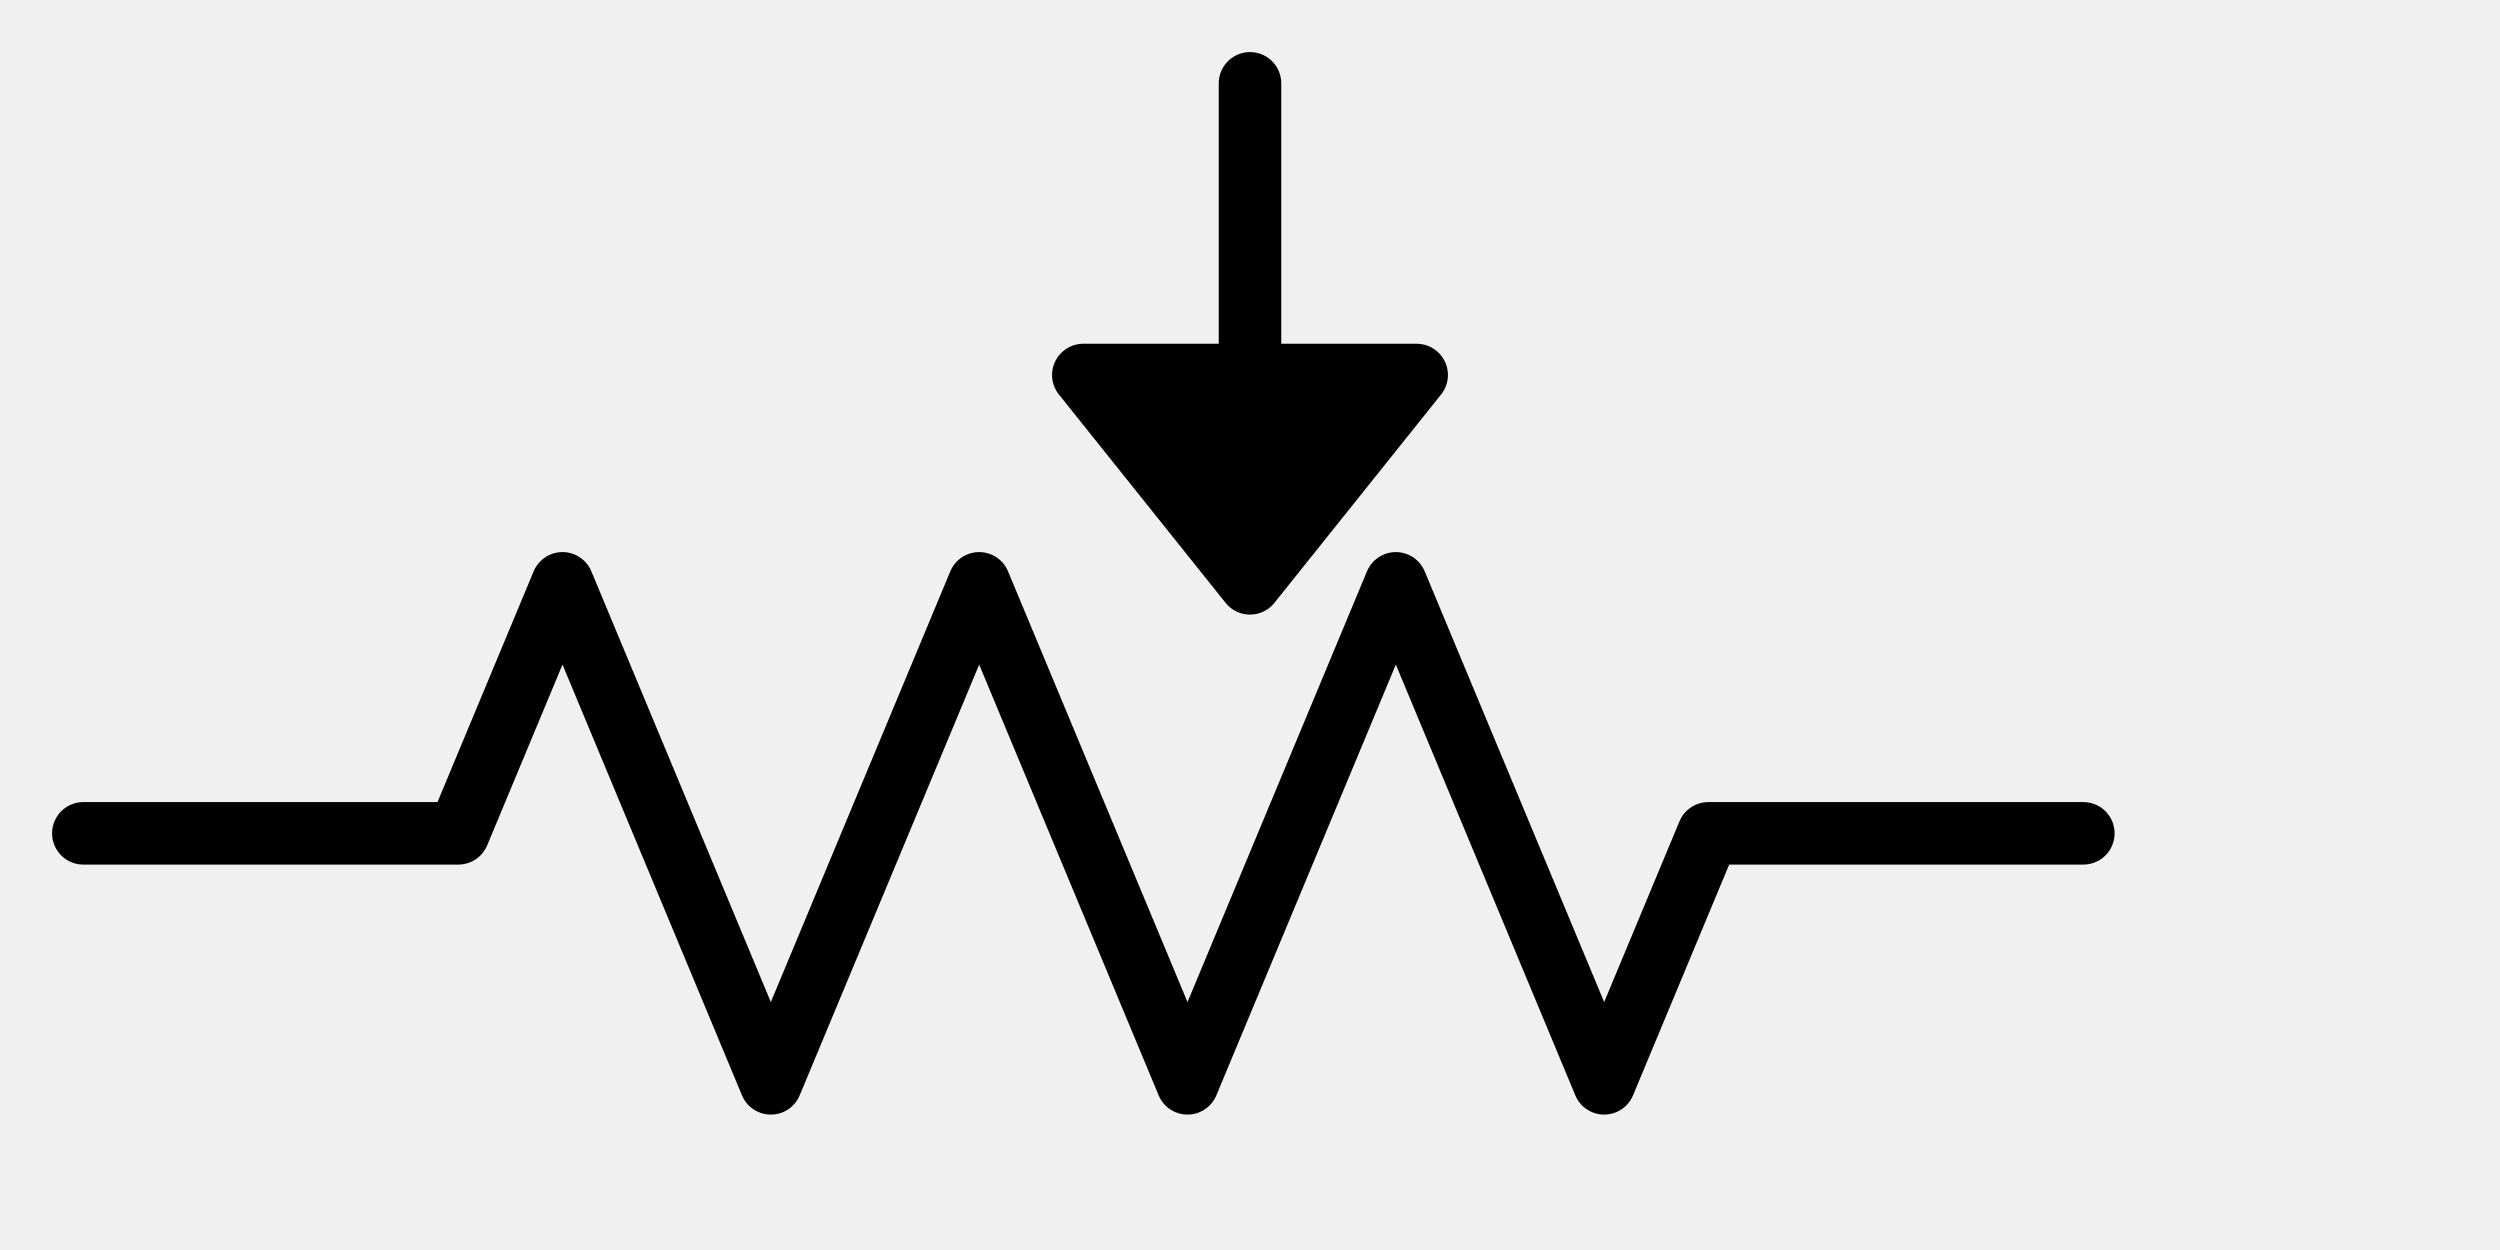
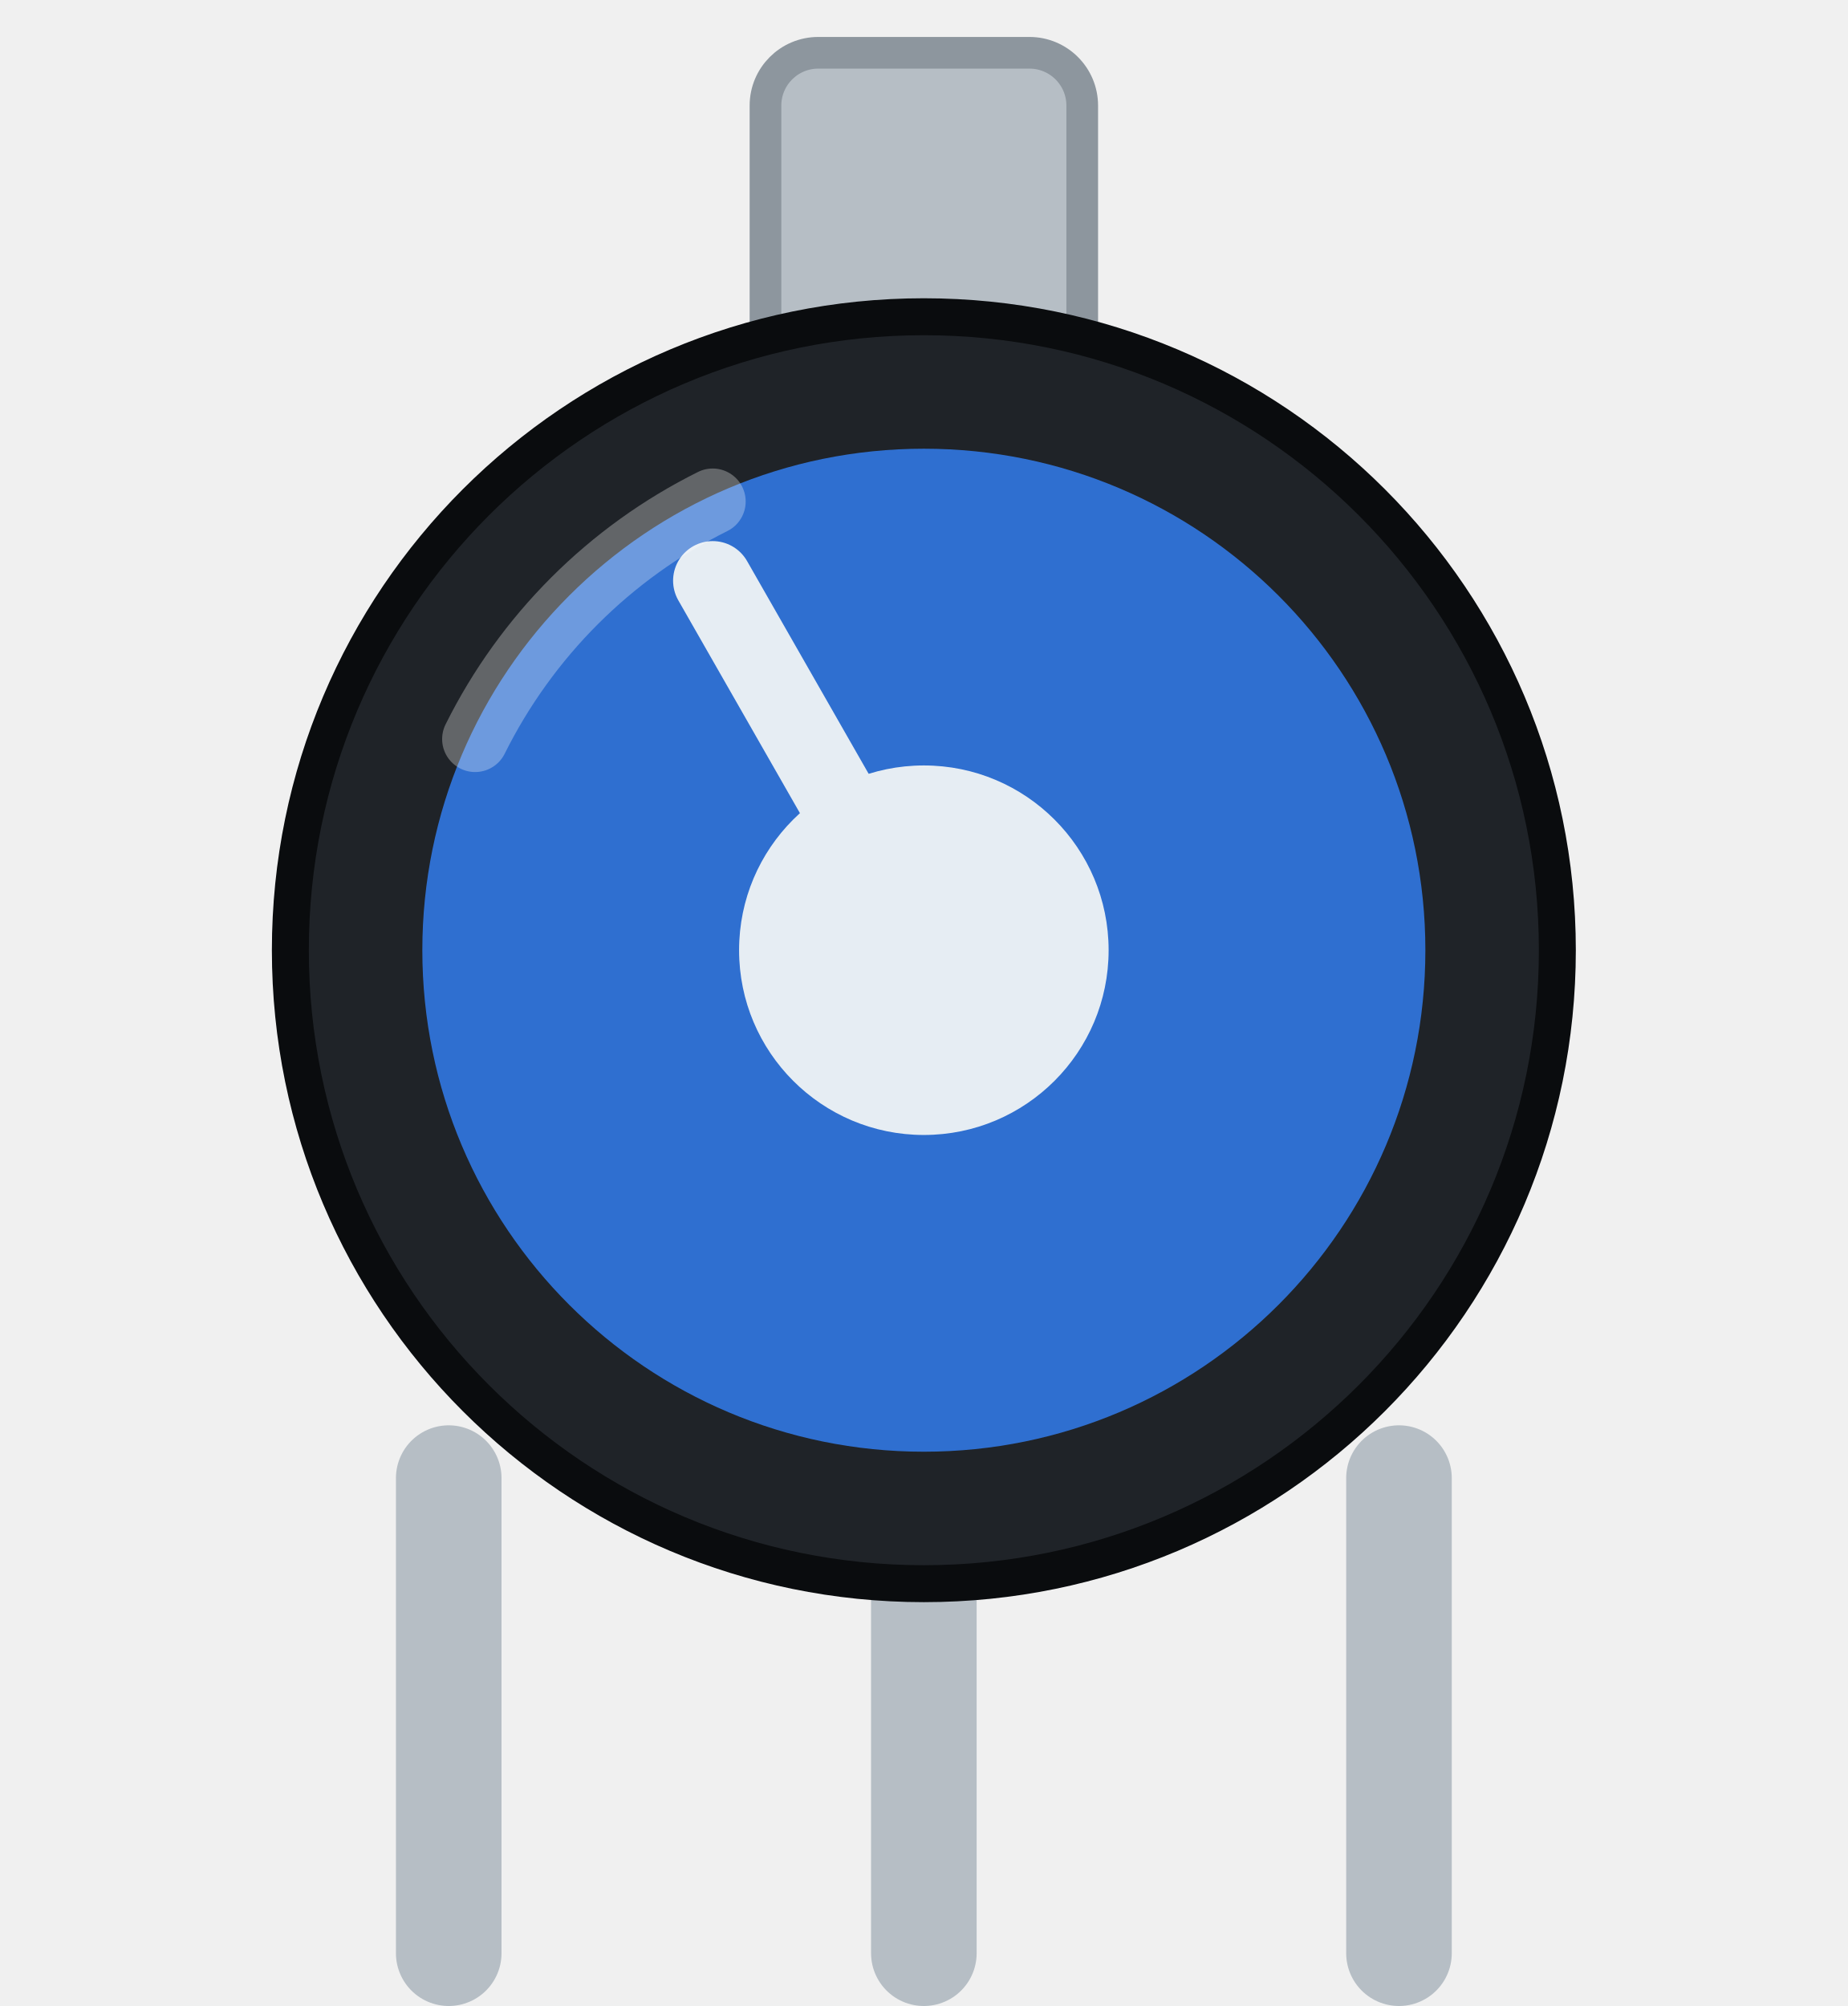
- <svg xmlns="http://www.w3.org/2000/svg" viewBox="0 0 120 60" fill="none" stroke="currentColor" stroke-width="3" stroke-linecap="round" stroke-linejoin="round">
-   <path d="M4 40h18l5-12 10 24 10-24 10 24 10-24 10 24 5-12h18" />
-   <path d="M60 4v14" />
-   <path d="M52 18h16l-8 10z" fill="currentColor" />
+ <svg xmlns="http://www.w3.org/2000/svg" viewBox="0 0 70 76">
+   <path d="M17 56v18M35 56v18M53 56v18" stroke="#b6bec5" stroke-width="4" stroke-linecap="round" />
+   <rect x="29" y="2" width="12" height="16" rx="2" fill="#b6bec5" stroke="#8d969e" stroke-width="1.2" />
+   <circle cx="35" cy="36" r="24" fill="#1f2328" stroke="#0a0c0e" stroke-width="1.4" />
+   <circle cx="35" cy="36" r="19" fill="#2f6fd0" />
+   <circle cx="35" cy="36" r="7" fill="#e6edf3" />
+   <path d="M35 36 27 22" stroke="#e6edf3" stroke-width="3" stroke-linecap="round" />
+   <path d="M18 28a20 20 0 0 1 9-9" stroke="#ffffff" stroke-width="2.5" stroke-linecap="round" opacity="0.3" />
</svg>
